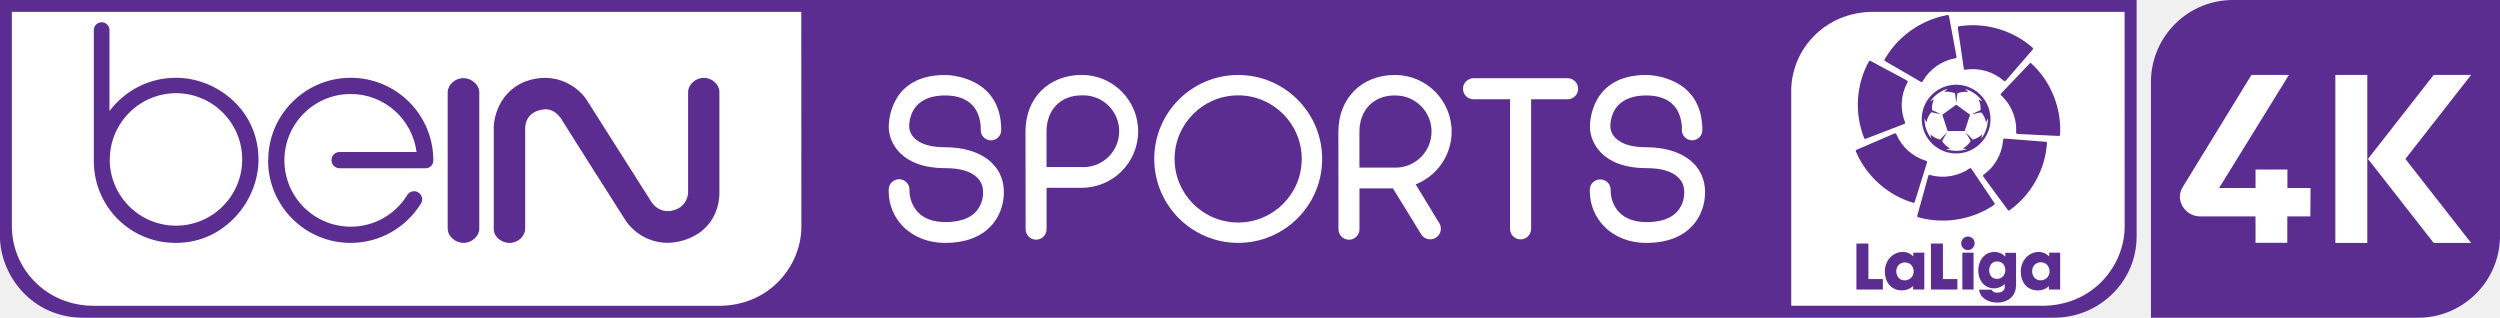
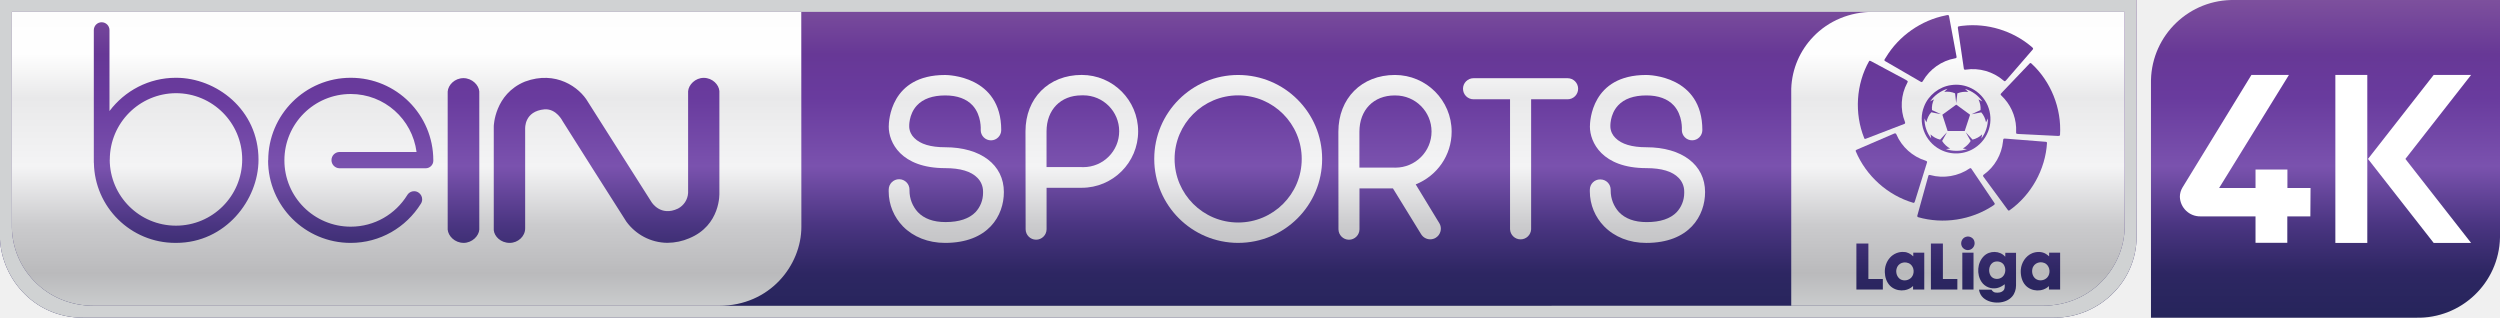
- <svg xmlns="http://www.w3.org/2000/svg" id="Layer_1" width="286.22" height="36.375" version="1.1" viewBox="0 0 286.22 36.375" xml:space="preserve">
-   <g id="g854" transform="translate(-.011627 -.00013)">
-     <path id="path32-8" d="m244.63 0.001v27.173c-0.031 2.437-1.002 4.639-2.57 6.268l2e-3 -0.003c-1.742 1.812-4.186 2.937-6.893 2.937h-225.62c-5.898 0-9.549-4.864-9.549-9.396v-26.979z" fill="#5c2d91" stroke-width="1.137" />
-     <path id="path22-6-2" d="m214.48 1.357c-2.68 0-5.124 1.017-6.883 2.861-1.49 1.55-2.428 3.636-2.51 5.94v24.847l28.74 2.19e-4c5.826 0 9.431-4.633 9.431-9.047l-5e-3 -24.601z" fill="#fff" stroke-width="1.137" />
-     <path id="path22-6" d="m1.369 1.361v24.627c0.031 2.393 0.986 4.56 2.524 6.16l0.005 0.005c1.761 1.842 4.199 2.857 6.877 2.857h71.553c5.825 0 9.431-4.633 9.431-9.047l-0.011-24.601z" fill="#fff" stroke-width="1.137" />
-     <path id="path32-2" d="m30.719 18.356c0-5.22 4.231-9.451 9.451-9.451 5.22 0 9.451 4.231 9.451 9.451 0 0.011 0.001 0.024 0.001 0.037 0 0.482-0.391 0.873-0.873 0.873-0.022 0-0.043-0.001-0.065-0.002h0.002-9.835c-0.495-0.024-0.889-0.431-0.889-0.931s0.393-0.907 0.886-0.931h8.854c-0.491-3.764-3.676-6.64-7.535-6.64-4.195 0-7.595 3.4-7.595 7.595s3.4 7.595 7.595 7.595c2.733 0 5.129-1.443 6.466-3.609l0.019-0.033c0.133-0.203 0.34-0.349 0.581-0.4l0.006-0.001c0.055-0.011 0.117-0.018 0.182-0.018 0.19 0 0.367 0.059 0.511 0.159l-0.003-0.002c0.252 0.167 0.417 0.45 0.417 0.772 0 0.188-0.056 0.361-0.151 0.506l0.002-0.003c-1.693 2.709-4.66 4.486-8.042 4.486-5.22 0-9.451-4.231-9.451-9.451v-0.003zm-19.967 0.276v-15.187c0-0.495 0.401-0.897 0.897-0.897 0.495 0 0.897 0.401 0.897 0.897v9.269c1.75-2.323 4.504-3.809 7.604-3.809h0.032-0.001c4.533 0 9.427 3.588 9.427 9.386 0 4.596-3.786 9.516-9.427 9.516h-0.101c-5.096 0-9.237-4.091-9.319-9.168v-8e-3zm1.821-0.339c0.024 4.171 3.409 7.543 7.584 7.543 4.188 0 7.584-3.396 7.584-7.584 0-4.188-3.396-7.584-7.584-7.584h-0.002c-4.188 0.023-7.573 3.422-7.573 7.613v0.01zm45.788 9.516c0.965 0 1.775-0.759 1.775-1.655v-11.379c0-0.084-0.122-2.048 2.23-2.26 1.371-0.078 2.049 1.347 2.07 1.371 0.272 0.444 6.619 10.469 7.289 11.493 1.069 1.46 2.772 2.404 4.695 2.422h0.003c0.893-8e-3 1.74-0.194 2.51-0.525l-0.042 0.016c3.661-1.49 3.484-5.189 3.482-5.216v-11.653c-0.059-0.726-0.783-1.506-1.791-1.509-0.979 0-1.736 0.8-1.791 1.533v11.649c-0.048 0.777-0.502 1.44-1.151 1.78l-0.011 0.006c-1.983 0.941-2.999-0.699-3.042-0.772l-7.264-11.444c-0.956-1.656-3.663-3.642-7.215-2.322-3.482 1.431-3.566 5.089-3.566 5.121v11.892c0.068 0.697 0.78 1.449 1.829 1.452zm-5.286 0c1.002 0 1.762-0.805 1.81-1.523v-15.819c-0.053-0.716-0.808-1.515-1.81-1.521-1.01 0-1.752 0.783-1.809 1.536v15.803c0.062 0.732 0.805 1.515 1.815 1.521z" fill="#5c2d91" stroke-width="1.137" />
-     <path id="path6" d="m118.63 27.443c0.664 0 1.201-0.538 1.202-1.2v-4.744h4.024c3.567 0 6.46-2.892 6.46-6.46s-2.892-6.46-6.46-6.46c-3.79 0-6.438 2.658-6.438 6.46l0.016 11.195v8e-3c0 0.661 0.535 1.198 1.196 1.2zm5.205-16.525c0.06-0.003 0.13-0.004 0.2-0.004 2.271 0 4.111 1.84 4.111 4.111s-1.84 4.111-4.111 4.111c-0.07 0-0.141-0.002-0.21-0.006h0.01-4.007v-4.089c0-2.466 1.609-4.123 4.007-4.123z" fill="#fff" stroke-width="1.137" />
-     <path id="path8" d="m108.24 19.25c1.724 0 2.962 0.374 3.676 1.111 0.399 0.402 0.644 0.957 0.644 1.568 0 0.019 0 0.04-1e-3 0.059v-0.003c1e-3 0.031 1e-3 0.067 1e-3 0.102 0 0.85-0.327 1.624-0.863 2.201l2e-3 -0.002c-0.732 0.753-1.885 1.138-3.425 1.138h-0.024c-1.385 0-2.455-0.392-3.17-1.153-0.585-0.647-0.943-1.509-0.943-2.455 0-0.037 1e-3 -0.075 1e-3 -0.113v0.006c0-0.657-0.533-1.19-1.19-1.19s-1.19 0.533-1.19 1.19c-2e-3 0.056-3e-3 0.122-3e-3 0.188 0 1.558 0.618 2.972 1.623 4.01l-1e-3 -0.001c1.198 1.227 2.915 1.903 4.831 1.903 4.972 0 6.736-3.132 6.736-5.82 0-3.116-2.642-5.131-6.726-5.131-1.648 0-2.831-0.355-3.523-1.054-0.339-0.32-0.558-0.765-0.588-1.259v-0.006c0-0.014-0.09-1.419 0.881-2.465 0.707-0.761 1.802-1.147 3.248-1.147 1.371 0 2.425 0.392 3.122 1.138 1.057 1.147 0.934 2.793 0.934 2.829 0 0.649 0.526 1.174 1.174 1.174s1.174-0.526 1.174-1.174c0-6.235-6.151-6.307-6.411-6.307h-0.032c-6.253 0-6.435 5.309-6.435 5.914-6e-3 1.764 1.358 4.749 6.473 4.749z" fill="#fff" stroke-width="1.137" />
-     <path id="path14-21" d="m183.22 20.542h-0.016c-0.644 0-1.168 0.519-1.174 1.163v0.001c-2e-3 0.056-3e-3 0.122-3e-3 0.186 0 1.562 0.621 2.978 1.63 4.015l-1e-3 -0.001c1.196 1.227 2.91 1.905 4.829 1.905 4.972 0 6.738-3.132 6.738-5.822 0-3.116-2.642-5.131-6.732-5.131-1.645 0-2.829-0.355-3.523-1.055-0.339-0.322-0.558-0.765-0.588-1.259v-0.006c0-0.014-0.092-1.419 0.881-2.465 0.707-0.761 1.801-1.147 3.248-1.147 1.371 0 2.428 0.392 3.122 1.138 1.057 1.147 0.935 2.793 0.932 2.826 0 0.649 0.526 1.174 1.174 1.174s1.174-0.526 1.174-1.174c0-6.235-6.151-6.305-6.413-6.305h-0.029c-6.251 0-6.432 5.307-6.432 5.914 0 1.762 1.371 4.75 6.478 4.75 1.725 0 2.962 0.374 3.676 1.111 0.399 0.403 0.644 0.959 0.644 1.572 0 0.019 0 0.037-1e-3 0.056v-0.002c1e-3 0.03 1e-3 0.065 1e-3 0.1 0 0.851-0.327 1.625-0.863 2.205l2e-3 -0.002c-0.728 0.753-1.881 1.138-3.422 1.138h-0.027c-1.387 0-2.451-0.392-3.17-1.153-0.584-0.649-0.941-1.513-0.941-2.458 0-0.036 0-0.073 1e-3 -0.109v0.006c-3e-3 -0.647-0.527-1.169-1.174-1.169h-0.023 1e-3z" fill="#fff" stroke-width="1.137" />
-     <path id="path16" d="m168.72 11.368h4.173v14.878c0.027 0.646 0.557 1.159 1.207 1.159s1.18-0.514 1.207-1.157v-14.88h4.175c0.666 0 1.207-0.54 1.207-1.207 0-0.667-0.54-1.207-1.207-1.207h-10.767c-0.666 0-1.207 0.54-1.207 1.207 0 0.667 0.54 1.207 1.207 1.207z" fill="#fff" stroke-width="1.137" />
-     <path id="path20-8" d="m141.77 27.807c5.308 0 9.611-4.303 9.611-9.611 0-5.309-4.303-9.611-9.611-9.611s-9.611 4.303-9.611 9.611v0.004c7e-3 5.305 4.306 9.603 9.611 9.608zm0-16.889c4.017 0.002 7.274 3.259 7.274 7.278 0 4.02-3.258 7.278-7.278 7.278-4.019 0-7.276-3.256-7.278-7.274 1e-3 -4.021 3.26-7.281 7.281-7.282z" fill="#fff" stroke-width="1.137" />
-     <path id="path26-4" d="m154.45 27.446c0.664 0 1.202-0.536 1.206-1.2v-4.673h3.833l3.206 5.213c0.215 0.369 0.609 0.614 1.059 0.614 0.223 0 0.431-0.059 0.61-0.163l-6e-3 0.003c0.28-0.163 0.485-0.426 0.569-0.739l2e-3 -0.009c0.027-0.095 0.043-0.205 0.043-0.317 0-0.223-0.061-0.432-0.167-0.61l3e-3 0.006-2.715-4.46c2.43-0.974 4.114-3.311 4.114-6.039 0-3.584-2.905-6.489-6.489-6.489h-3e-3c-3.812 0-6.476 2.674-6.476 6.503l0.011 11.158c2e-3 0.661 0.536 1.198 1.198 1.202zm5.235-16.516c0.027-0.001 0.058-0.001 0.09-0.001 2.282 0 4.132 1.85 4.132 4.132 0 2.282-1.85 4.132-4.132 4.132-0.032 0-0.064 0-0.094-0.001h5e-3 -4.037v-4.111c0-2.488 1.621-4.154 4.037-4.154z" fill="#fff" stroke-width="1.137" />
-     <g id="g848" transform="matrix(.11345 0 0 .11345 207.16 .7478)" fill="#5c2d91">
-       <path id="path4-1-8" class="st0" d="m76.3 55c12 7 24.1 14 36.2 21 0.9 0.7 1.8-0.2 2.2-1.1 6.8-11.7 18.8-20.2 32.2-22.6 1 0 2-0.7 1.6-1.8-2.5-13.6-5.1-27.3-7.6-40.9-0.3-1.6-2.1-0.9-3.1-0.7-25 4.9-47.6 20.7-60.7 42.6-0.7 1.1-2.2 2.6-0.8 3.5z" />
-       <path id="path6-8" class="st1" d="m155.9 62.8c0.1 1 1.2 1.1 2 0.9 13.4-2.1 27.5 2 37.8 10.8 0.5 0.4 1.1 1.1 1.8 0.8 0.6-0.3 1-0.9 1.4-1.3 8.8-10.2 17.7-20.4 26.5-30.6 1.2-1.3-0.7-2.3-1.5-3.1-18.9-15.9-44.3-23.7-68.9-20.9-1.5 0.2-3.1 0.3-4.6 0.7-0.7 0.4-0.6 1.2-0.5 1.9z" />
-       <path id="path8-8" class="st2" d="m57 133.4c12.9-5 25.8-9.9 38.7-14.9 1.1-0.2 1.1-1.4 0.7-2.2-5-12.6-4.1-27.3 2.3-39.1 0.3-0.6 0.8-1.3 0.4-2-0.6-0.6-1.4-0.9-2.1-1.4-11.6-6.2-23.1-12.4-34.7-18.6-0.6-0.3-1.3-0.7-1.9-0.3-13.3 23.4-15.1 52.9-5.1 77.8 0.1 0.9 1 1.1 1.7 0.7z" />
-       <path id="path10-4" class="st3" d="m253 129.6c1.7-26.8-9.2-54.1-29-72.2-0.6-0.5-1.1-0.5-1.7 0.1-9.5 9.9-18.9 19.9-28.4 29.8-0.5 0.5-1.1 1.2-0.7 1.9 1.2 1.4 2.7 2.6 3.9 4.1 7.9 9 12.2 21.1 11.6 33.1 0 0.7-0.2 1.7 0.6 2 1.1 0.3 2.3 0.2 3.4 0.3 12.8 0.6 25.6 1.2 38.4 1.9 0.8 0 1.8-0.1 1.9-1z" />
-       <path id="path12-1" class="st4" d="m131.9 144.2c11 6 25.2 5.3 35.5-1.8 6.6-4.4 11.6-11.1 13.9-18.7 2.4-7.7 1.9-16.3-1.3-23.8-3.2-7.4-9.1-13.7-16.3-17.3-6.3-3.2-13.6-4.4-20.6-3.3-12 1.6-22.8 10.1-27.2 21.4-3.2 7.8-3.3 16.8-0.3 24.8 2.9 8 8.8 14.8 16.3 18.7zm-15.6-31.4c0.5 1.4 1.1 2.7 1.9 4 0.7-3.7 2.3-7.3 4.9-10.1 3.2 0.6 6.4 1.4 9.7 1.9-3-1.4-6-2.7-9-4.1-0.4-3.7 0.4-7.5 2-10.8-1.4 0.6-2.7 1.4-3.9 2.1 4.2-6.1 10.5-10.7 17.6-12.8-1.2 1-2.3 2-3.4 3.1 3.7-0.5 7.6 0 11 1.5 0.4 3.3 0.7 6.6 1.1 9.9 0.5-3.3 0.7-6.6 1.2-9.9 3.5-1.4 7.3-1.9 11-1.4-1.1-1.1-2.2-2.1-3.3-3.1 7.1 2.1 13.4 6.6 17.5 12.7-1.3-0.8-2.6-1.5-3.9-2.1 1.6 3.3 2.4 7.1 2.1 10.8-3 1.4-6.1 2.7-9 4.2 3.2-0.6 6.5-1.3 9.7-1.9 2.5 2.8 4.1 6.4 4.8 10.1 0.7-1.3 1.3-2.6 1.9-4 0.1 7.3-2.2 14.5-6.6 20.3 0.3-1.4 0.6-2.8 0.8-4.2-2.7 2.6-6 4.4-9.7 5.3-2.3-2.5-4.5-5-6.8-7.4 1.5 3 3.3 5.8 4.9 8.8-1.9 3.2-4.8 5.7-7.9 7.6 1.4 0.3 2.8 0.5 4.2 0.6-6.8 2.3-14.4 2.3-21.3 0 1.4-0.1 2.8-0.3 4.3-0.6-3.3-1.8-6.1-4.4-8.1-7.6 1.6-2.9 3.3-5.8 4.9-8.8-2.4 2.4-4.6 5-6.9 7.4-3.6-0.8-7-2.7-9.7-5.3 0.2 1.4 0.5 2.7 0.7 4.1-4.6-5.9-7-13.1-6.7-20.3z" />
-       <path id="path16-0" class="st4" d="m156.8 125.6c1.8-5.5 3.6-11 5.4-16.4-4.7-3.4-9.3-6.8-14-10.2-4.7 3.4-9.3 6.8-14 10.2 1.8 5.5 3.6 11 5.3 16.4z" />
-       <path id="path18-1" class="st6" d="m105 198.1c0.9 0.3 1.3-0.8 1.5-1.4 4.1-13.1 8.2-26.2 12.3-39.4 0.4-1.1-0.8-1.5-1.6-1.8-13-4-24-13.9-29.3-26.4-0.3-1.2-1.6-1.4-2.5-0.8-12.5 5.4-25 10.8-37.6 16.2-0.6 0.2-1.2 0.7-1 1.4 10.4 25 32.4 44.7 58.2 52.2z" />
-       <path id="path20-1" class="st7" d="m201.9 205.7c21.9-15.5 36.3-41.2 37.9-68.1 0-0.7-0.7-1.1-1.4-1.1-13.1-1.1-26.2-2-39.3-3.1-0.9 0-1.9-0.2-2.8-0.1-1 0.5-0.6 1.9-0.9 2.8-1.3 13.1-8.4 25.6-19.1 33.3-0.8 0.4-1.5 1.5-0.7 2.3 8.1 11.1 16.3 22.2 24.4 33.2 0.4 0.7 1.2 1.4 1.9 0.8z" />
-       <path id="path22-7" class="st8" d="m109.8 212.6c25.2 7.2 53.4 2.9 75.3-11.5 0.8-0.6 2.5-1.3 1.8-2.6-7.7-11.5-15.4-23-23.2-34.5-0.3-0.7-1.3-1.3-2-0.6-11.4 7.8-26.2 10.4-39.6 6.7-0.9-0.4-2.1-0.1-2.1 1-3.7 13.2-7.3 26.5-11 39.7-0.3 0.7 0 1.6 0.8 1.8z" />
-       <path id="path24-1" class="st5" d="m157.8 232.5c-3.5 1.1-5.4 5.3-4.2 8.7 1 3.2 4.7 5.3 7.9 4.4 3.6-0.7 6.1-4.8 5.1-8.4-0.7-3.8-5.2-6.1-8.8-4.7zm-98.2 6.7h-12.1v46.4h26.7v-10.6h-14.6zm75.2 0h-12.1v46.4h26.7v-10.6h-14.6zm-29.9 9.2v3.7c-2.6-2.4-5.7-4.3-9.3-4.4-5.3-0.5-10.7 1.8-14.2 5.7-3.6 4-5.4 9.4-5.2 14.7 0.1 4.9 1.7 10 5.2 13.6 6.1 6.2 17.1 6.4 23.3 0.3v3.6h11.3v-37.2c-3.6-0.1-7.4 0-11.1 0zm-1.7 24.8c-2.7 3.2-7.9 4.2-11.5 1.9-3.3-2.2-4.6-6.6-3.7-10.3 0.6-2.8 2.7-5.2 5.4-6.1 2.9-1 6.4-0.5 8.8 1.5 3.7 3.1 4.1 9.3 1 13zm94.5-20.7c-5.3-6.3-15.8-6.4-21.5-0.7-6.8 6.7-7.6 18.4-2.3 26.2 3.3 4.9 9.7 7.4 15.5 6.1 2.9-0.6 5.5-2.1 7.8-3.9 0 2.1 0.3 4.5-1.2 6.2-2.1 2.3-5.4 2.6-8.3 2.2-1.7-0.2-3-1.5-3.9-2.9h-12.6c0.5 3.2 2 6.2 4.4 8.3 4.2 3.7 10.1 5 15.6 4.7 5-0.3 10.2-2.2 13.5-6.1 2.6-3 3.9-7.1 3.9-11.1v-33h-10.8c-0.1 1.2-0.1 2.6-0.1 4zm-2.6 20.1c-3.2 3.2-9.4 3.1-12-0.8-3.1-4.5-1.8-12.5 3.9-14.2 3.2-0.9 7 0 9 2.6 2.6 3.7 2.4 9.3-0.9 12.4zm46.9-20.5c-1.1-0.9-2.1-1.8-3.3-2.5-4.1-2.5-9.3-2.4-13.7-0.7-6.7 2.7-11.1 9.7-11.6 16.8-0.3 5.6 1 11.6 4.8 15.7 6 6.5 17.3 6.9 23.6 0.7v3.5h11.3v-37.2h-11.1zm-1.8 21.2c-2.9 3.3-8.3 4.1-11.9 1.4-3-2.3-4-6.5-3.2-10 0.6-2.9 2.8-5.3 5.7-6.2 2.8-0.9 6.1-0.4 8.4 1.5 3.8 3.2 4.3 9.6 1 13.3zm-85.8 12.3h11.3v-37.2h-11.3z" />
+ <svg xmlns="http://www.w3.org/2000/svg" xmlns:xlink="http://www.w3.org/1999/xlink" id="Layer_1" width="286.22" height="36.375" version="1.1" viewBox="0 0 286.22 36.375" xml:space="preserve">
+   <defs id="defs31">
+     <linearGradient id="linearGradient4179">
+       <stop id="stop4181" stop-color="#26255b" offset="0" />
+       <stop id="stop4195" stop-color="#2d2662" offset=".139" />
+       <stop id="stop4191" stop-color="#4a3581" offset=".291" />
+       <stop id="stop4187" stop-color="#7a52ae" offset=".476" />
+       <stop id="stop4189" stop-color="#693b9e" offset=".692" />
+       <stop id="stop4193" stop-color="#673896" offset=".83" />
+       <stop id="stop4183" stop-color="#7d509d" offset="1" />
+     </linearGradient>
+     <linearGradient id="linearGradient1986-2" x1="178.3" x2="178.3" y1="36.367" y2=".001" gradientUnits="userSpaceOnUse" xlink:href="#linearGradient1728" />
+     <linearGradient id="linearGradient1728">
+       <stop id="stop1714" stop-color="#d0d2d3" offset="0" />
+       <stop id="stop1716" stop-color="#bababc" offset=".139" />
+       <stop id="stop1718" stop-color="#cbcbcd" offset=".291" />
+       <stop id="stop1720" stop-color="#f4f4f5" offset=".476" />
+       <stop id="stop1722" stop-color="#e9e9ea" offset=".692" />
+       <stop id="stop1724" stop-color="#fefefe" offset=".83" />
+       <stop id="stop1726" stop-color="#fdfdfd" offset="1" />
+     </linearGradient>
+     <linearGradient id="linearGradient1164" x1="178.3" x2="178.3" y1="36.367" y2=".001" gradientUnits="userSpaceOnUse" xlink:href="#linearGradient4179" />
+   </defs>
+   <g id="g909" transform="translate(-.01174 -.00013)">
+     <path id="path32-8" d="m244.63 0.001v27.173c-0.031 2.437-1.002 4.639-2.57 6.268l2e-3 -0.003c-1.742 1.812-4.186 2.937-6.893 2.937h-225.62c-5.898 0-9.549-4.864-9.549-9.396v-26.979z" fill="url(#linearGradient1164)" stroke-width="1.137" />
+     <g id="g1490" fill="url(#linearGradient1986-2)" stroke-width="1.137">
+       <path id="path22-6-2" d="m214.48 1.357c-2.68 0-5.124 1.017-6.883 2.861-1.49 1.55-2.428 3.636-2.51 5.94v24.847l28.74 2.19e-4c5.826 0 9.431-4.633 9.431-9.047l-5e-3 -24.601z" />
+       <path id="path22-6" d="m1.369 1.361v24.627c0.031 2.393 0.986 4.56 2.524 6.16l0.005 0.005c1.761 1.842 4.199 2.857 6.877 2.857h71.553c5.825 0 9.431-4.633 9.431-9.047l-0.011-24.601z" />
    </g>
+     <g id="g1976-3" fill="url(#linearGradient1986-2)" stroke-width="1.137">
+       <path id="path6" d="m118.63 27.443c0.664 0 1.201-0.538 1.202-1.2v-4.744h4.024c3.567 0 6.46-2.892 6.46-6.46s-2.892-6.46-6.46-6.46c-3.79 0-6.438 2.658-6.438 6.46l0.016 11.195v8e-3c0 0.661 0.535 1.198 1.196 1.2zm5.205-16.525c0.06-0.003 0.13-0.004 0.2-0.004 2.271 0 4.111 1.84 4.111 4.111s-1.84 4.111-4.111 4.111c-0.07 0-0.141-0.002-0.21-0.006h0.01-4.007v-4.089c0-2.466 1.609-4.123 4.007-4.123z" />
+       <path id="path8" d="m108.24 19.25c1.724 0 2.962 0.374 3.676 1.111 0.399 0.402 0.644 0.957 0.644 1.568 0 0.019 0 0.04-1e-3 0.059v-0.003c1e-3 0.031 1e-3 0.067 1e-3 0.102 0 0.85-0.327 1.624-0.863 2.201l2e-3 -0.002c-0.732 0.753-1.885 1.138-3.425 1.138h-0.024c-1.385 0-2.455-0.392-3.17-1.153-0.585-0.647-0.943-1.509-0.943-2.455 0-0.037 1e-3 -0.075 1e-3 -0.113v0.006c0-0.657-0.533-1.19-1.19-1.19s-1.19 0.533-1.19 1.19c-2e-3 0.056-3e-3 0.122-3e-3 0.188 0 1.558 0.618 2.972 1.623 4.01l-1e-3 -0.001c1.198 1.227 2.915 1.903 4.831 1.903 4.972 0 6.736-3.132 6.736-5.82 0-3.116-2.642-5.131-6.726-5.131-1.648 0-2.831-0.355-3.523-1.054-0.339-0.32-0.558-0.765-0.588-1.259v-0.006c0-0.014-0.09-1.419 0.881-2.465 0.707-0.761 1.802-1.147 3.248-1.147 1.371 0 2.425 0.392 3.122 1.138 1.057 1.147 0.934 2.793 0.934 2.829 0 0.649 0.526 1.174 1.174 1.174s1.174-0.526 1.174-1.174c0-6.235-6.151-6.307-6.411-6.307h-0.032c-6.253 0-6.435 5.309-6.435 5.914-6e-3 1.764 1.358 4.749 6.473 4.749z" />
+       <path id="path14-5" d="m183.22 20.542h-0.016c-0.644 0-1.168 0.519-1.174 1.163v0.001c-2e-3 0.056-3e-3 0.122-3e-3 0.186 0 1.562 0.621 2.978 1.63 4.015l-1e-3 -0.001c1.196 1.227 2.91 1.905 4.829 1.905 4.972 0 6.738-3.132 6.738-5.822 0-3.116-2.642-5.131-6.732-5.131-1.645 0-2.829-0.355-3.523-1.055-0.339-0.322-0.558-0.765-0.588-1.259v-0.006c0-0.014-0.092-1.419 0.881-2.465 0.707-0.761 1.801-1.147 3.248-1.147 1.371 0 2.428 0.392 3.122 1.138 1.057 1.147 0.935 2.793 0.932 2.826 0 0.649 0.526 1.174 1.174 1.174s1.174-0.526 1.174-1.174c0-6.235-6.151-6.305-6.413-6.305h-0.029c-6.251 0-6.432 5.307-6.432 5.914 0 1.762 1.371 4.75 6.478 4.75 1.725 0 2.962 0.374 3.676 1.111 0.399 0.403 0.644 0.959 0.644 1.572 0 0.019 0 0.037-1e-3 0.056v-0.002c1e-3 0.03 1e-3 0.065 1e-3 0.1 0 0.851-0.327 1.625-0.863 2.205l2e-3 -0.002c-0.728 0.753-1.881 1.138-3.422 1.138h-0.027c-1.387 0-2.451-0.392-3.17-1.153-0.584-0.649-0.941-1.513-0.941-2.458 0-0.036 0-0.073 1e-3 -0.109v0.006c-3e-3 -0.647-0.527-1.169-1.174-1.169h-0.023 1e-3z" />
+       <path id="path16" d="m168.72 11.368h4.173v14.878c0.027 0.646 0.557 1.159 1.207 1.159s1.18-0.514 1.207-1.157v-14.88h4.175c0.666 0 1.207-0.54 1.207-1.207 0-0.667-0.54-1.207-1.207-1.207h-10.767c-0.666 0-1.207 0.54-1.207 1.207 0 0.667 0.54 1.207 1.207 1.207z" />
+       <path id="path20-13" d="m141.77 27.807c5.308 0 9.611-4.303 9.611-9.611 0-5.309-4.303-9.611-9.611-9.611s-9.611 4.303-9.611 9.611v0.004c7e-3 5.305 4.306 9.603 9.611 9.608zm0-16.889c4.017 0.002 7.274 3.259 7.274 7.278 0 4.02-3.258 7.278-7.278 7.278-4.019 0-7.276-3.256-7.278-7.274 1e-3 -4.021 3.26-7.281 7.281-7.282z" />
+       <path id="path26-2" d="m154.45 27.446c0.664 0 1.202-0.536 1.206-1.2v-4.673h3.833l3.206 5.213c0.215 0.369 0.609 0.614 1.059 0.614 0.223 0 0.431-0.059 0.61-0.163l-6e-3 0.003c0.28-0.163 0.485-0.426 0.569-0.739l2e-3 -0.009c0.027-0.095 0.043-0.205 0.043-0.317 0-0.223-0.061-0.432-0.167-0.61l3e-3 0.006-2.715-4.46c2.43-0.974 4.114-3.311 4.114-6.039 0-3.584-2.905-6.489-6.489-6.489h-3e-3c-3.812 0-6.476 2.674-6.476 6.503l0.011 11.158c2e-3 0.661 0.536 1.198 1.198 1.202zm5.235-16.516c0.027-0.001 0.058-0.001 0.09-0.001 2.282 0 4.132 1.85 4.132 4.132s-1.85 4.132-4.132 4.132c-0.032 0-0.064 0-0.094-0.001h5e-3 -4.037v-4.111c0-2.488 1.621-4.154 4.037-4.154z" />
+     </g>
+     <path id="path32-2" d="m30.719 18.356c0-5.22 4.231-9.451 9.451-9.451s9.451 4.231 9.451 9.451c0 0.011 0.001 0.024 0.001 0.037 0 0.482-0.391 0.873-0.873 0.873-0.022 0-0.043-0.001-0.065-0.002h0.002-9.835c-0.495-0.024-0.889-0.431-0.889-0.931s0.393-0.907 0.886-0.931h8.854c-0.491-3.764-3.676-6.64-7.535-6.64-4.195 0-7.595 3.4-7.595 7.595s3.4 7.595 7.595 7.595c2.733 0 5.129-1.443 6.466-3.609l0.019-0.033c0.133-0.203 0.34-0.349 0.581-0.4l0.006-0.001c0.055-0.011 0.117-0.018 0.182-0.018 0.19 0 0.367 0.059 0.511 0.159l-0.003-0.002c0.252 0.167 0.417 0.45 0.417 0.772 0 0.188-0.056 0.361-0.151 0.506l0.002-0.003c-1.693 2.709-4.66 4.486-8.042 4.486-5.22 0-9.451-4.231-9.451-9.451v-0.003zm-19.967 0.276v-15.187c0-0.495 0.401-0.897 0.897-0.897s0.897 0.401 0.897 0.897v9.269c1.75-2.323 4.504-3.809 7.604-3.809h0.032-0.001c4.533 0 9.427 3.588 9.427 9.386 0 4.596-3.786 9.516-9.427 9.516h-0.101c-5.096 0-9.237-4.091-9.319-9.168v-8e-3zm1.821-0.339c0.024 4.171 3.409 7.543 7.584 7.543 4.188 0 7.584-3.396 7.584-7.584s-3.396-7.584-7.584-7.584h-0.002c-4.188 0.023-7.573 3.422-7.573 7.613v0.01zm45.788 9.516c0.965 0 1.775-0.759 1.775-1.655v-11.379c0-0.084-0.122-2.048 2.23-2.26 1.371-0.078 2.049 1.347 2.07 1.371 0.272 0.444 6.619 10.469 7.289 11.493 1.069 1.46 2.772 2.404 4.695 2.422h0.003c0.893-8e-3 1.74-0.194 2.51-0.525l-0.042 0.016c3.661-1.49 3.484-5.189 3.482-5.216v-11.653c-0.059-0.726-0.783-1.506-1.791-1.509-0.979 0-1.736 0.8-1.791 1.533v11.649c-0.048 0.777-0.502 1.44-1.151 1.78l-0.011 0.006c-1.983 0.941-2.999-0.699-3.042-0.772l-7.264-11.444c-0.956-1.656-3.663-3.642-7.215-2.322-3.482 1.431-3.566 5.089-3.566 5.121v11.892c0.068 0.697 0.78 1.449 1.829 1.452zm-5.286 0c1.002 0 1.762-0.805 1.81-1.523v-15.819c-0.053-0.716-0.808-1.515-1.81-1.521-1.01 0-1.752 0.783-1.809 1.536v15.803c0.062 0.732 0.805 1.515 1.815 1.521z" fill="url(#linearGradient1164)" stroke-width="1.137" />
+     <g id="g1333-6" fill="url(#linearGradient1164)" stroke-width=".113">
+       <g id="g1319-1">
+         <path id="path4-1-4" class="st0" d="m215.82 6.988c1.361 0.794 2.734 1.588 4.107 2.382 0.102 0.079 0.204-0.023 0.25-0.125 0.771-1.327 2.133-2.292 3.653-2.564 0.113 0 0.227-0.079 0.182-0.204-0.284-1.543-0.579-3.097-0.862-4.64-0.034-0.182-0.238-0.102-0.352-0.079-2.836 0.556-5.4 2.348-6.886 4.833-0.079 0.125-0.25 0.295-0.091 0.397z" />
+         <path id="path6-8" class="st1" d="m224.85 7.872c0.011 0.113 0.136 0.125 0.227 0.102 1.52-0.238 3.12 0.227 4.288 1.225 0.057 0.045 0.125 0.125 0.204 0.091 0.068-0.034 0.113-0.102 0.159-0.147 0.998-1.157 2.008-2.314 3.006-3.472 0.136-0.147-0.079-0.261-0.17-0.352-2.144-1.804-5.026-2.689-7.817-2.371-0.17 0.023-0.352 0.034-0.522 0.079-0.079 0.045-0.068 0.136-0.057 0.216z" />
+         <path id="path8-8" class="st2" d="m213.63 15.882c1.464-0.567 2.927-1.123 4.391-1.69 0.125-0.023 0.125-0.159 0.079-0.25-0.567-1.429-0.465-3.097 0.261-4.436 0.034-0.068 0.091-0.147 0.045-0.227-0.068-0.068-0.159-0.102-0.238-0.159-1.316-0.703-2.621-1.407-3.937-2.11-0.068-0.034-0.147-0.079-0.216-0.034-1.509 2.655-1.713 6.002-0.579 8.826 0.011 0.102 0.113 0.125 0.193 0.079z" />
+         <path id="path10-4" class="st3" d="m235.86 15.451c0.193-3.041-1.044-6.138-3.29-8.191-0.068-0.057-0.125-0.057-0.193 0.011-1.078 1.123-2.144 2.258-3.222 3.381-0.057 0.057-0.125 0.136-0.079 0.216 0.136 0.159 0.306 0.295 0.442 0.465 0.896 1.021 1.384 2.394 1.316 3.755 0 0.079-0.023 0.193 0.068 0.227 0.125 0.034 0.261 0.023 0.386 0.034 1.452 0.068 2.904 0.136 4.356 0.216 0.091 0 0.204-0.011 0.216-0.113z" />
+         <g id="g1307-1">
+           <path id="path12-1" class="st4" d="m222.12 17.107c1.248 0.681 2.859 0.601 4.027-0.204 0.749-0.499 1.316-1.259 1.577-2.122 0.272-0.874 0.216-1.849-0.147-2.7-0.363-0.84-1.032-1.554-1.849-1.963-0.715-0.363-1.543-0.499-2.337-0.374-1.361 0.182-2.587 1.146-3.086 2.428-0.363 0.885-0.374 1.906-0.034 2.814 0.329 0.908 0.998 1.679 1.849 2.122zm-1.77-3.562c0.057 0.159 0.125 0.306 0.216 0.454 0.079-0.42 0.261-0.828 0.556-1.146 0.363 0.068 0.726 0.159 1.101 0.216-0.34-0.159-0.681-0.306-1.021-0.465-0.045-0.42 0.045-0.851 0.227-1.225-0.159 0.068-0.306 0.159-0.442 0.238 0.476-0.692 1.191-1.214 1.997-1.452-0.136 0.113-0.261 0.227-0.386 0.352 0.42-0.057 0.862 0 1.248 0.17 0.045 0.374 0.079 0.749 0.125 1.123 0.057-0.374 0.079-0.749 0.136-1.123 0.397-0.159 0.828-0.216 1.248-0.159-0.125-0.125-0.25-0.238-0.374-0.352 0.805 0.238 1.52 0.749 1.985 1.441-0.147-0.091-0.295-0.17-0.442-0.238 0.182 0.374 0.272 0.805 0.238 1.225-0.34 0.159-0.692 0.306-1.021 0.476 0.363-0.068 0.737-0.147 1.101-0.216 0.284 0.318 0.465 0.726 0.545 1.146 0.079-0.147 0.147-0.295 0.216-0.454 0.011 0.828-0.25 1.645-0.749 2.303 0.034-0.159 0.068-0.318 0.091-0.476-0.306 0.295-0.681 0.499-1.101 0.601-0.261-0.284-0.511-0.567-0.771-0.84 0.17 0.34 0.374 0.658 0.556 0.998-0.216 0.363-0.545 0.647-0.896 0.862 0.159 0.034 0.318 0.057 0.476 0.068-0.771 0.261-1.634 0.261-2.417 0 0.159-0.011 0.318-0.034 0.488-0.068-0.374-0.204-0.692-0.499-0.919-0.862 0.182-0.329 0.374-0.658 0.556-0.998-0.272 0.272-0.522 0.567-0.783 0.84-0.408-0.091-0.794-0.306-1.101-0.601 0.023 0.159 0.057 0.306 0.079 0.465-0.522-0.669-0.794-1.486-0.76-2.303z" />
+           <path id="path16-0" class="st4" d="m224.95 14.997c0.204-0.624 0.408-1.248 0.613-1.861-0.533-0.386-1.055-0.771-1.588-1.157-0.533 0.386-1.055 0.771-1.588 1.157 0.204 0.624 0.408 1.248 0.601 1.861z" />
+         </g>
+         <path id="path18-1" class="st6" d="m219.07 23.222c0.102 0.034 0.147-0.091 0.17-0.159 0.465-1.486 0.93-2.972 1.395-4.47 0.045-0.125-0.091-0.17-0.182-0.204-1.475-0.454-2.723-1.577-3.324-2.995-0.034-0.136-0.182-0.159-0.284-0.091-1.418 0.613-2.836 1.225-4.266 1.838-0.068 0.023-0.136 0.079-0.113 0.159 1.18 2.836 3.676 5.071 6.603 5.922z" />
+         <path id="path20-1" class="st7" d="m230.07 24.084c2.485-1.758 4.118-4.674 4.3-7.726 0-0.079-0.079-0.125-0.159-0.125-1.486-0.125-2.972-0.227-4.459-0.352-0.102 0-0.216-0.023-0.318-0.011-0.113 0.057-0.068 0.216-0.102 0.318-0.147 1.486-0.953 2.904-2.167 3.778-0.091 0.045-0.17 0.17-0.079 0.261 0.919 1.259 1.849 2.519 2.768 3.767 0.045 0.079 0.136 0.159 0.216 0.091z" />
+         <path id="path22-7" class="st8" d="m219.62 24.867c2.859 0.817 6.058 0.329 8.543-1.305 0.091-0.068 0.284-0.147 0.204-0.295-0.874-1.305-1.747-2.609-2.632-3.914-0.034-0.079-0.147-0.147-0.227-0.068-1.293 0.885-2.972 1.18-4.493 0.76-0.102-0.045-0.238-0.011-0.238 0.113-0.42 1.498-0.828 3.006-1.248 4.504-0.034 0.079 0 0.182 0.091 0.204z" />
+       </g>
+       <path id="path24-1" class="st5" d="m225.06 27.125c-0.397 0.125-0.613 0.601-0.476 0.987 0.113 0.363 0.533 0.601 0.896 0.499 0.408-0.079 0.692-0.545 0.579-0.953-0.079-0.431-0.59-0.692-0.998-0.533zm-11.141 0.76h-1.373v5.264h3.029v-1.203h-1.656zm8.531 0h-1.373v5.264h3.029v-1.203h-1.656zm-3.392 1.044v0.42c-0.295-0.272-0.647-0.488-1.055-0.499-0.601-0.057-1.214 0.204-1.611 0.647-0.408 0.454-0.613 1.066-0.59 1.668 0.011 0.556 0.193 1.135 0.59 1.543 0.692 0.703 1.94 0.726 2.643 0.034v0.408h1.282v-4.22c-0.408-0.011-0.84 0-1.259 0zm-0.193 2.814c-0.306 0.363-0.896 0.476-1.305 0.216-0.374-0.25-0.522-0.749-0.42-1.169 0.068-0.318 0.306-0.59 0.613-0.692 0.329-0.113 0.726-0.057 0.998 0.17 0.42 0.352 0.465 1.055 0.113 1.475zm10.721-2.348c-0.601-0.715-1.792-0.726-2.439-0.079-0.771 0.76-0.862 2.087-0.261 2.972 0.374 0.556 1.101 0.84 1.758 0.692 0.329-0.068 0.624-0.238 0.885-0.442 0 0.238 0.034 0.511-0.136 0.703-0.238 0.261-0.613 0.295-0.942 0.25-0.193-0.023-0.34-0.17-0.442-0.329h-1.429c0.057 0.363 0.227 0.703 0.499 0.942 0.476 0.42 1.146 0.567 1.77 0.533 0.567-0.034 1.157-0.25 1.532-0.692 0.295-0.34 0.442-0.805 0.442-1.259v-3.744h-1.225c-0.011 0.136-0.011 0.295-0.011 0.454zm-0.295 2.28c-0.363 0.363-1.066 0.352-1.361-0.091-0.352-0.511-0.204-1.418 0.442-1.611 0.363-0.102 0.794 0 1.021 0.295 0.295 0.42 0.272 1.055-0.102 1.407zm5.321-2.326c-0.125-0.102-0.238-0.204-0.374-0.284-0.465-0.284-1.055-0.272-1.554-0.079-0.76 0.306-1.259 1.101-1.316 1.906-0.034 0.635 0.113 1.316 0.545 1.781 0.681 0.737 1.963 0.783 2.677 0.079v0.397h1.282v-4.22h-1.259zm-0.204 2.405c-0.329 0.374-0.942 0.465-1.35 0.159-0.34-0.261-0.454-0.737-0.363-1.135 0.068-0.329 0.318-0.601 0.647-0.703 0.318-0.102 0.692-0.045 0.953 0.17 0.431 0.363 0.488 1.089 0.113 1.509zm-9.734 1.395h1.282v-4.22h-1.282z" />
+     </g>
+     <path id="path32-8-1" d="m0.001-6.4e-5v26.979c0 4.532 3.649 9.396 9.547 9.396h225.62c2.707 0 5.151-1.126 6.893-2.938 1.565-1.628 2.538-3.829 2.568-6.264v-27.174zm243.25 1.357 6e-3 24.6c0 4.414-3.606 9.049-9.432 9.049l-223.05 0.004c-2.678 2e-6 -5.114-1.016-6.875-2.857l-0.006-0.004c-1.537-1.6-2.493-3.767-2.523-6.16v-24.627z" fill="#d0d2d3" stroke-width="1.137" />
  </g>
-   <path id="path4-8" d="m286.19 0.003h-30.32c-5.185-0.122-9.487 3.981-9.609 9.166 0 0.018-1e-3 0.036-1e-3 0.054v27.15h30.35c5.185 0.122 9.487-3.981 9.609-9.166 0-0.018 1e-3 -0.036 1e-3 -0.054v-27.15z" fill="#5c2d91" />
-   <path id="path14" class="cls-1" d="m267.37 8.582v19.229h3.657v-19.229zm8.019 9.614 7.52 9.614h-4.283l-7.52-9.614 7.52-9.614h4.283zm-10.881 6.577h-2.639v3.022h-3.639v-3.022h-6.308a2.321 2.321 0 0 1-2.354-2.24 2.088 2.088 0 0 1 0.302-1.07l7.889-12.882h4.295l-7.994 12.945h4.171v-2.116h3.651v2.116h2.648z" fill="#fff" stroke-width=".302" />
+   <path id="path4-8" d="m286.19 0.003h-30.32c-5.185-0.122-9.487 3.981-9.609 9.166 0 0.018-1e-3 0.036-1e-3 0.054v27.15h30.35c5.185 0.122 9.487-3.981 9.609-9.166 0-0.018 1e-3 -0.036 1e-3 -0.054v-27.15z" fill="url(#linearGradient1164)" stroke-width="1.137" style="font-variant-east_asian:normal" />
+   <path id="path14" class="cls-1" d="m267.37 8.582v19.229h3.657v-19.229zm8.019 9.614 7.52 9.614h-4.283l-7.52-9.614 7.52-9.614h4.283zm-10.881 6.577h-2.639v3.022h-3.639v-3.022h-6.308a2.321 2.321 0 0 1-2.354-2.24 2.088 2.088 0 0 1 0.302-1.07l7.889-12.882h4.295l-7.994 12.945h4.171v-2.116h3.651v2.116h2.648z" fill="#fff" stroke-width="1.137" style="font-variant-east_asian:normal" />
</svg>
